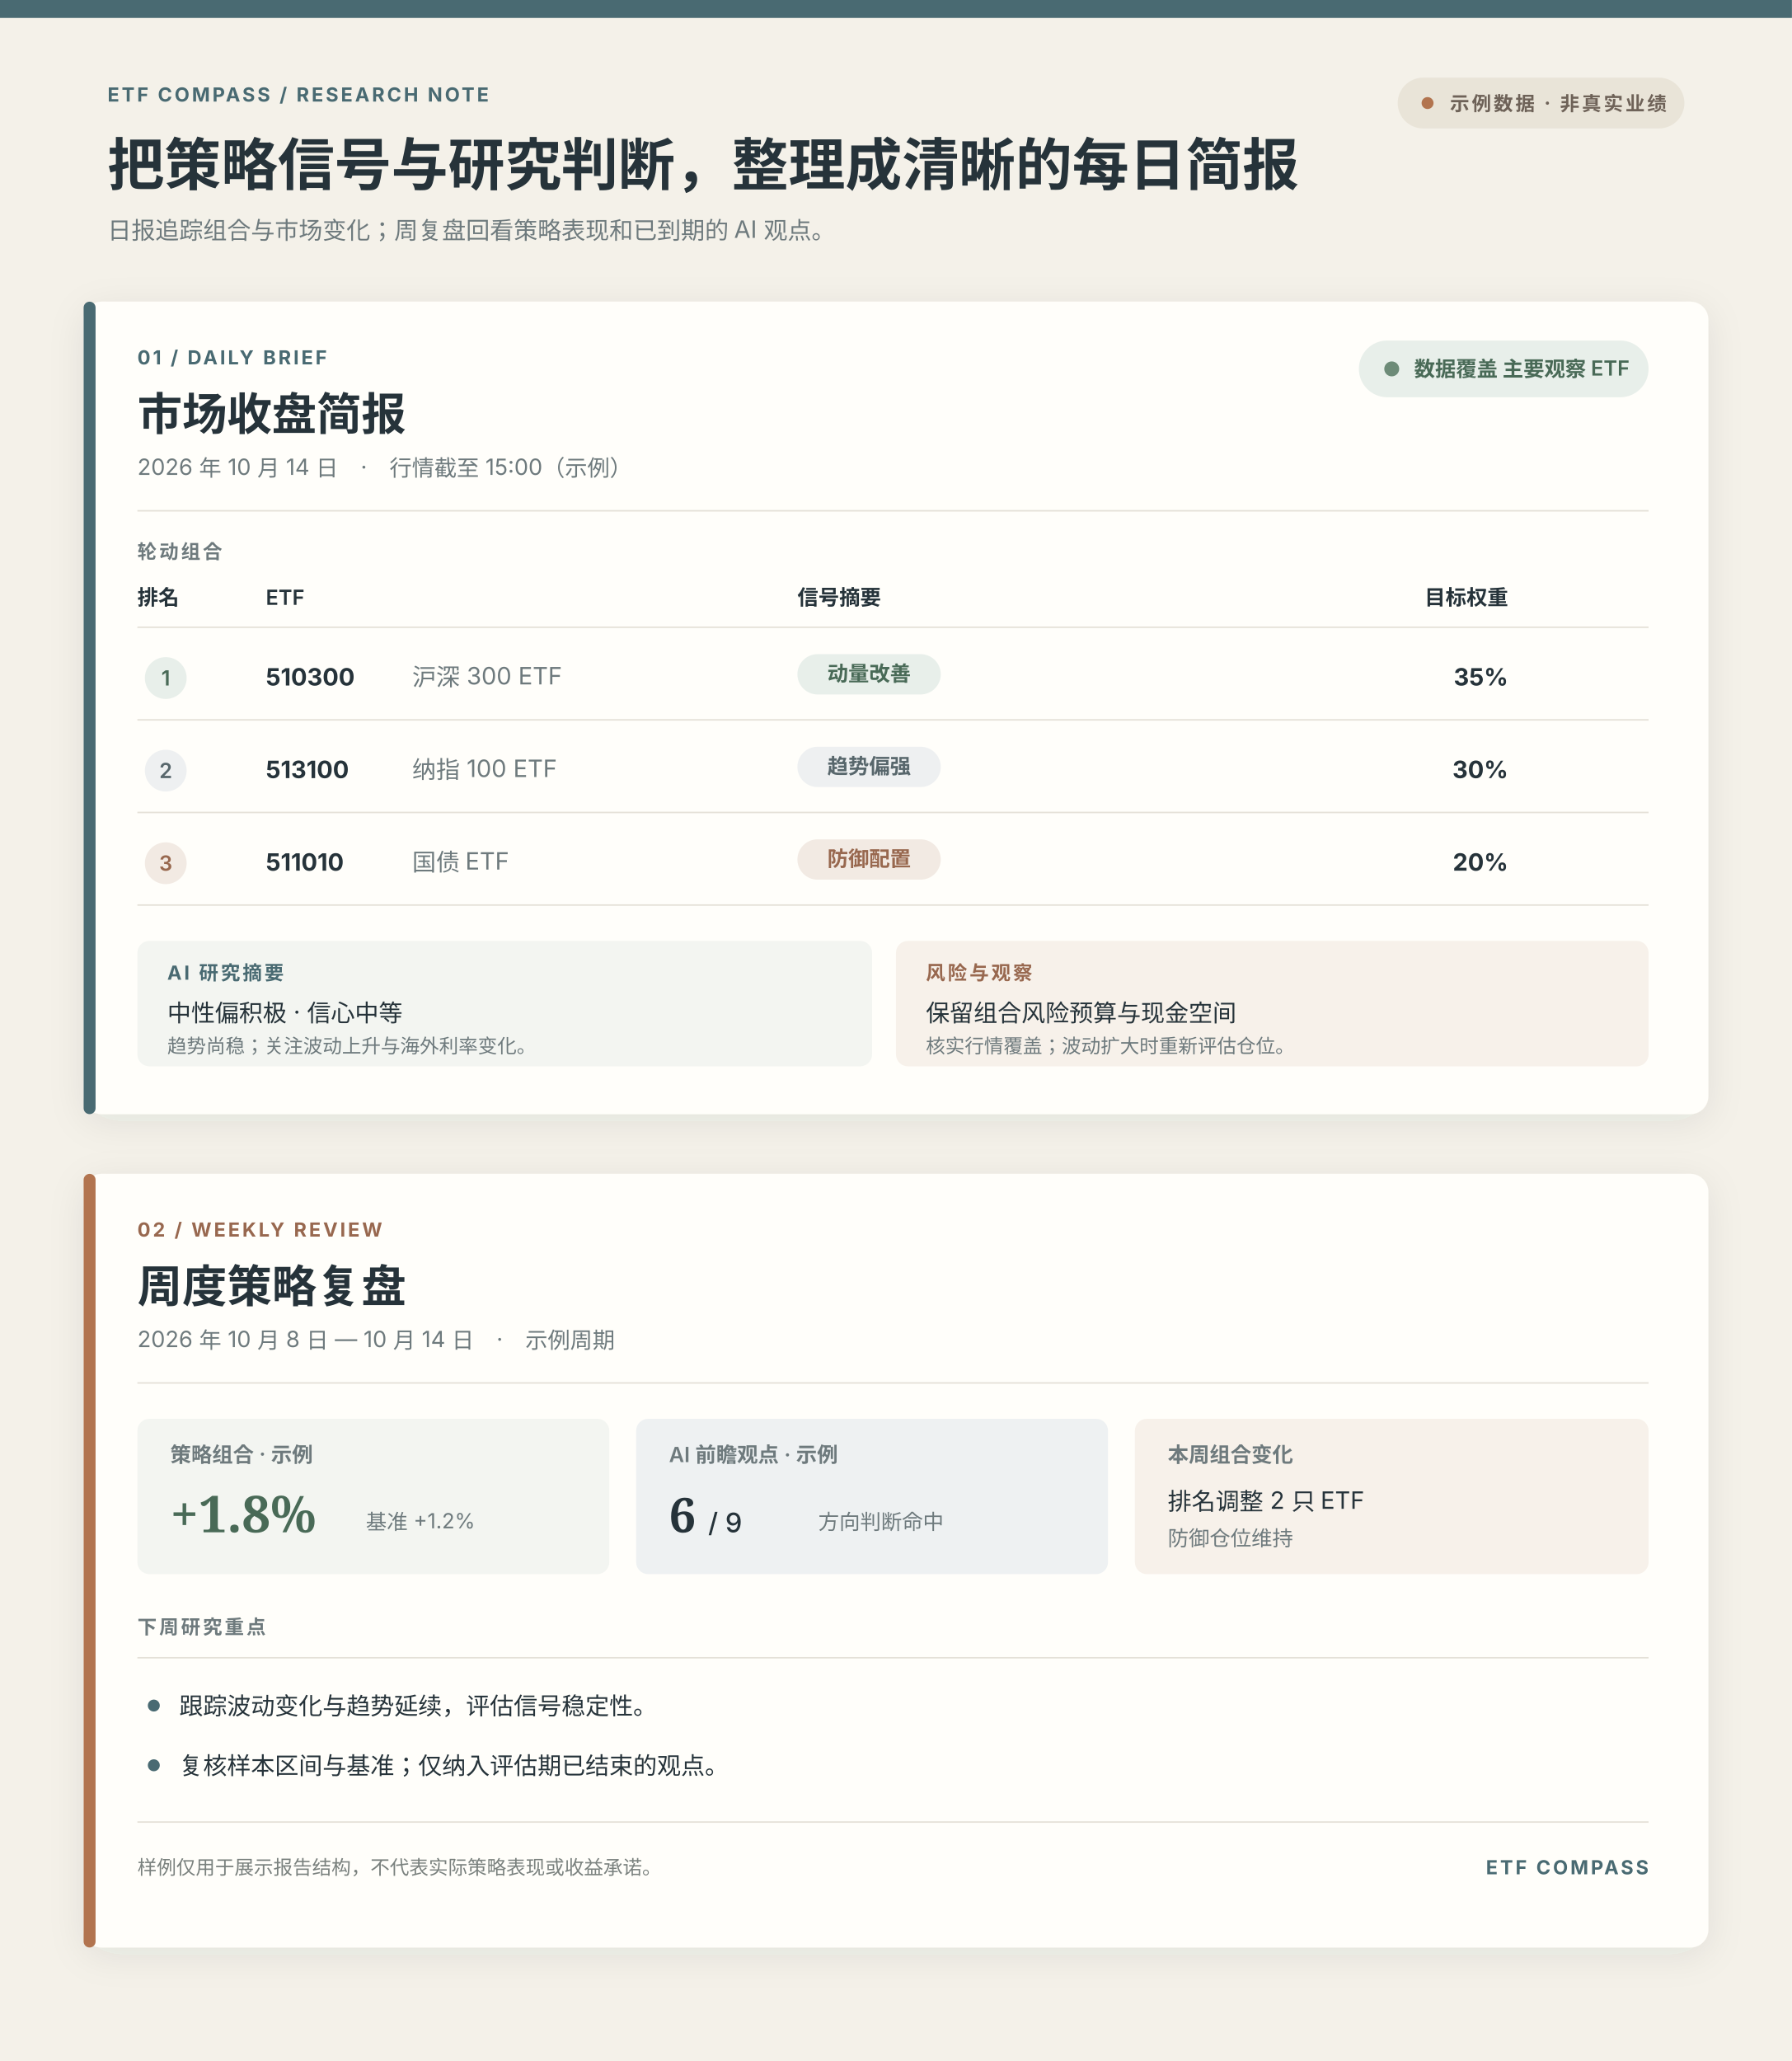
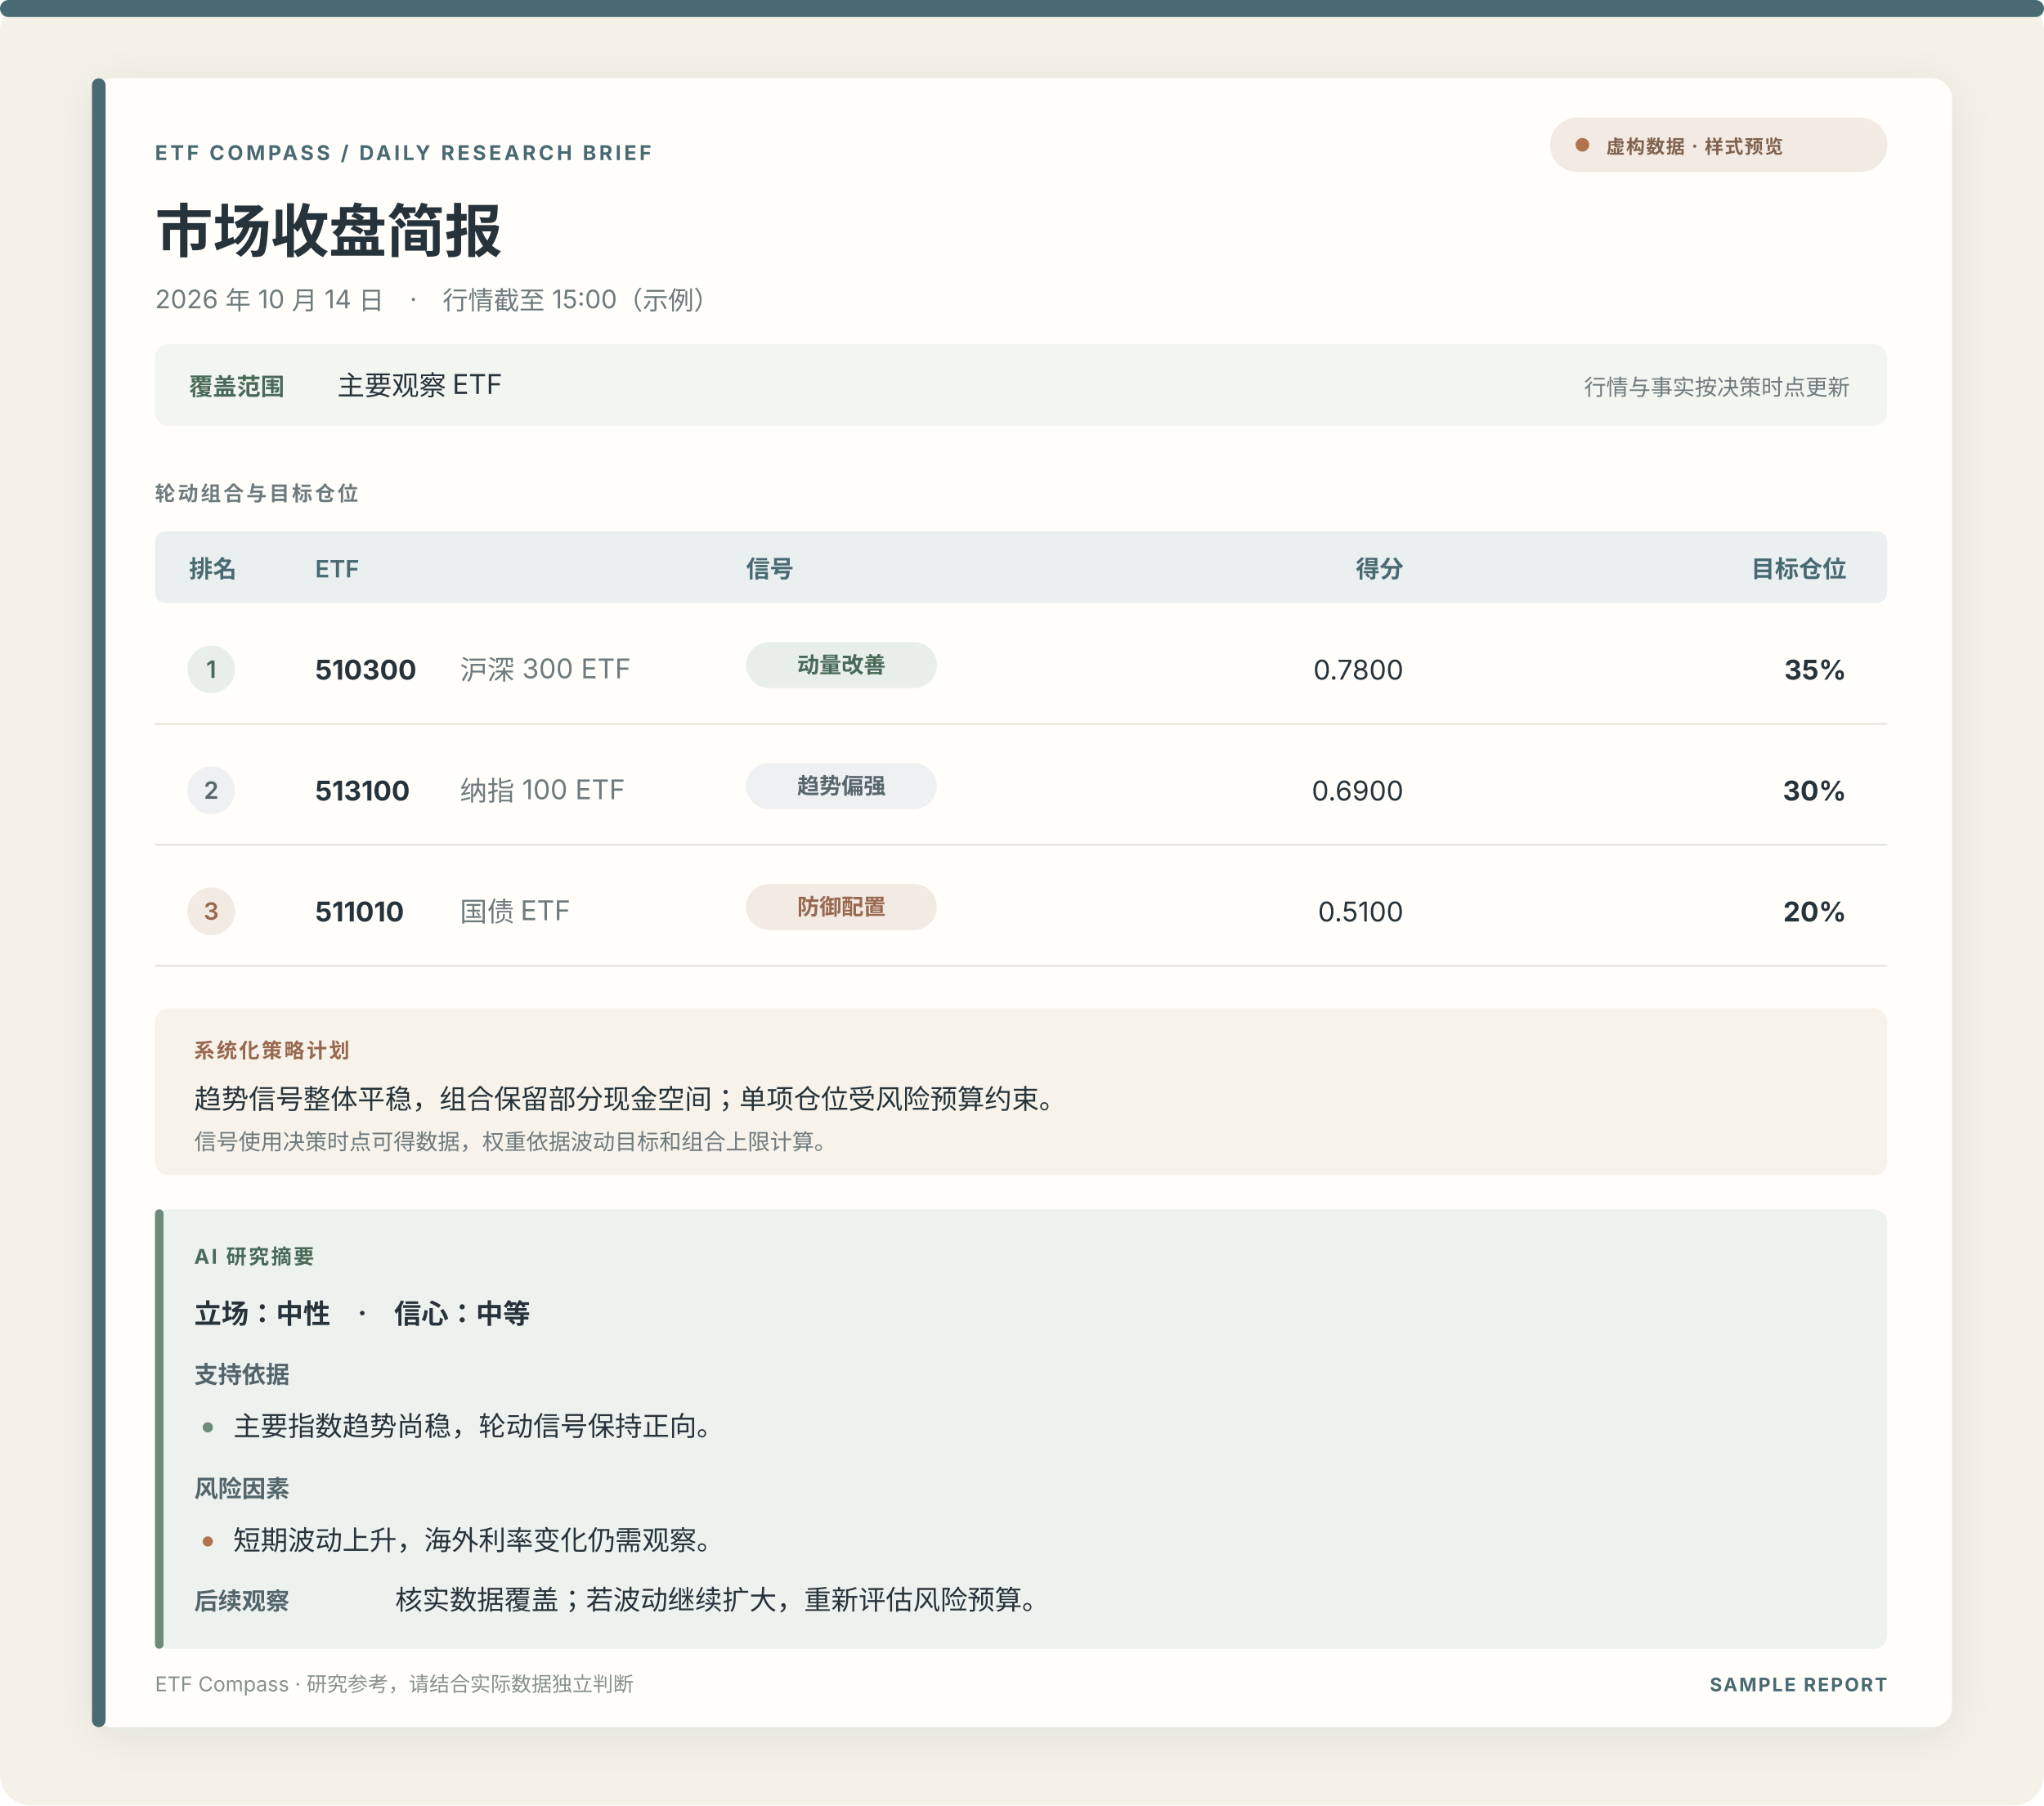
- <svg xmlns="http://www.w3.org/2000/svg" width="1200" height="1380" viewBox="0 0 1200 1380" role="img" aria-labelledby="title description">
+ <svg xmlns="http://www.w3.org/2000/svg" width="1200" height="1060" viewBox="0 0 1200 1060" role="img" aria-labelledby="title description">
  <defs>
    <filter id="shadow" x="-10%" y="-10%" width="120%" height="130%">
      <feDropShadow dx="0" dy="5" stdDeviation="12" flood-color="#26333A" flood-opacity="0.08" />
    </filter>
    <style>
      .sans { font-family: Inter, "Noto Sans SC", "Microsoft YaHei", Arial, sans-serif; }
      .serif { font-family: "Iowan Old Style", "Noto Serif SC", "Songti SC", Georgia, serif; }
      .ink { fill: #26333A; }
      .muted { fill: #6E7A7D; }
-       .smallcaps { font-size: 13px; font-weight: 700; letter-spacing: 1.6px; }
      .label { font-size: 14px; font-weight: 600; }
      .body { font-size: 16px; }
      .rule { stroke: #E5E1D8; stroke-width: 1; }
    </style>
  </defs>
-   <rect width="1200" height="1380" fill="#F4F1E9" />
-   <rect x="0" y="0" width="1200" height="12" fill="#496A72" />
-   <text x="72" y="68" class="sans smallcaps" fill="#496A72">ETF COMPASS  /  RESEARCH NOTE</text>
-   <text x="72" y="124" class="serif ink" font-size="38" font-weight="600">把策略信号与研究判断，整理成清晰的每日简报</text>
-   <text x="72" y="160" class="sans muted" font-size="16">日报追踪组合与市场变化；周复盘回看策略表现和已到期的 AI 观点。</text>
-   <rect x="936" y="52" width="192" height="34" rx="17" fill="#E9E4D8" />
-   <circle cx="956" cy="69" r="4" fill="#B2744F" />
-   <text x="971" y="74" class="sans smallcaps" font-size="11" fill="#6E6258">示例数据 · 非真实业绩</text>
+   <rect width="1200" height="1060" rx="18" fill="#F4F1E9" />
+   <rect x="0" y="0" width="1200" height="10" rx="5" fill="#496A72" />
  <g filter="url(#shadow)">
-     <rect x="56" y="202" width="1088" height="544" rx="12" fill="#FFFEFA" />
+     <rect x="54" y="46" width="1092" height="968" rx="12" fill="#FFFEFA" />
  </g>
-   <rect x="56" y="202" width="8" height="544" rx="4" fill="#496A72" />
-   <text x="92" y="244" class="sans smallcaps" fill="#496A72">01  /  DAILY BRIEF</text>
-   <text x="92" y="288" class="serif ink" font-size="30" font-weight="600">市场收盘简报</text>
-   <text x="92" y="318" class="sans muted" font-size="15">2026 年 10 月 14 日　·　行情截至 15:00（示例）</text>
-   <rect x="910" y="228" width="194" height="38" rx="19" fill="#E8EFEA" />
-   <circle cx="932" cy="247" r="5" fill="#6D8B78" />
-   <text x="947" y="252" class="sans label" fill="#496A57">数据覆盖  主要观察 ETF</text>
-   <line x1="92" y1="342" x2="1104" y2="342" class="rule" />
-   <text x="92" y="374" class="sans smallcaps muted">轮动组合</text>
-   <text x="92" y="405" class="sans label ink">排名</text>
-   <text x="178" y="405" class="sans label ink">ETF</text>
-   <text x="534" y="405" class="sans label ink">信号摘要</text>
-   <text x="1010" y="405" text-anchor="end" class="sans label ink">目标权重</text>
-   <line x1="92" y1="420" x2="1104" y2="420" class="rule" />
-   <circle cx="111" cy="454" r="14" fill="#E8EFEA" />
-   <text x="111" y="459" text-anchor="middle" class="sans label" fill="#496A57">1</text>
-   <text x="178" y="459" class="sans body ink" font-weight="700">510300</text>
-   <text x="276" y="459" class="sans body muted">沪深 300 ETF</text>
-   <rect x="534" y="438" width="96" height="27" rx="13.5" fill="#E8EFEA" />
-   <text x="582" y="456" text-anchor="middle" class="sans label" fill="#496A57">动量改善</text>
-   <text x="1010" y="459" text-anchor="end" class="sans body ink" font-weight="700">35%</text>
-   <line x1="92" y1="482" x2="1104" y2="482" class="rule" />
-   <circle cx="111" cy="516" r="14" fill="#EEF0F1" />
-   <text x="111" y="521" text-anchor="middle" class="sans label" fill="#58676C">2</text>
-   <text x="178" y="521" class="sans body ink" font-weight="700">513100</text>
-   <text x="276" y="521" class="sans body muted">纳指 100 ETF</text>
-   <rect x="534" y="500" width="96" height="27" rx="13.5" fill="#EEF0F1" />
-   <text x="582" y="518" text-anchor="middle" class="sans label" fill="#58676C">趋势偏强</text>
-   <text x="1010" y="521" text-anchor="end" class="sans body ink" font-weight="700">30%</text>
-   <line x1="92" y1="544" x2="1104" y2="544" class="rule" />
-   <circle cx="111" cy="578" r="14" fill="#F2EAE3" />
-   <text x="111" y="583" text-anchor="middle" class="sans label" fill="#98684F">3</text>
-   <text x="178" y="583" class="sans body ink" font-weight="700">511010</text>
-   <text x="276" y="583" class="sans body muted">国债 ETF</text>
-   <rect x="534" y="562" width="96" height="27" rx="13.5" fill="#F2EAE3" />
-   <text x="582" y="580" text-anchor="middle" class="sans label" fill="#98684F">防御配置</text>
-   <text x="1010" y="583" text-anchor="end" class="sans body ink" font-weight="700">20%</text>
-   <line x1="92" y1="606" x2="1104" y2="606" class="rule" />
-   <rect x="92" y="630" width="492" height="84" rx="8" fill="#F3F5F1" />
-   <text x="112" y="656" class="sans smallcaps" fill="#496A72">AI 研究摘要</text>
-   <text x="112" y="684" class="sans body ink">中性偏积极 · 信心中等</text>
-   <text x="112" y="705" class="sans" font-size="13" fill="#6E7A7D">趋势尚稳；关注波动上升与海外利率变化。</text>
-   <rect x="600" y="630" width="504" height="84" rx="8" fill="#F7F1EA" />
-   <text x="620" y="656" class="sans smallcaps" fill="#98684F">风险与观察</text>
-   <text x="620" y="684" class="sans body ink">保留组合风险预算与现金空间</text>
-   <text x="620" y="705" class="sans" font-size="13" fill="#6E7A7D">核实行情覆盖；波动扩大时重新评估仓位。</text>
-   <g filter="url(#shadow)">
-     <rect x="56" y="786" width="1088" height="518" rx="12" fill="#FFFEFA" />
-   </g>
-   <rect x="56" y="786" width="8" height="518" rx="4" fill="#B2744F" />
-   <text x="92" y="828" class="sans smallcaps" fill="#98684F">02  /  WEEKLY REVIEW</text>
-   <text x="92" y="872" class="serif ink" font-size="30" font-weight="600">周度策略复盘</text>
-   <text x="92" y="902" class="sans muted" font-size="15">2026 年 10 月 8 日 — 10 月 14 日　·　示例周期</text>
-   <line x1="92" y1="926" x2="1104" y2="926" class="rule" />
-   <rect x="92" y="950" width="316" height="104" rx="8" fill="#F3F5F1" />
-   <text x="114" y="979" class="sans label muted">策略组合 · 示例</text>
-   <text x="114" y="1026" class="serif" font-size="34" font-weight="600" fill="#496A57">+1.8%</text>
-   <text x="245" y="1024" class="sans" font-size="14" fill="#6E7A7D">基准 +1.2%</text>
-   <rect x="426" y="950" width="316" height="104" rx="8" fill="#EEF1F2" />
-   <text x="448" y="979" class="sans label muted">AI 前瞻观点 · 示例</text>
-   <text x="448" y="1026" class="serif ink" font-size="32" font-weight="600">6 <tspan class="sans" font-size="18" font-weight="500">/ 9</tspan>
-   </text>
-   <text x="548" y="1024" class="sans" font-size="14" fill="#6E7A7D">方向判断命中</text>
-   <rect x="760" y="950" width="344" height="104" rx="8" fill="#F7F1EA" />
-   <text x="782" y="979" class="sans label muted">本周组合变化</text>
-   <text x="782" y="1011" class="sans body ink">排名调整 2 只 ETF</text>
-   <text x="782" y="1035" class="sans" font-size="14" fill="#6E7A7D">防御仓位维持</text>
-   <text x="92" y="1094" class="sans smallcaps muted">下周研究重点</text>
-   <line x1="92" y1="1110" x2="1104" y2="1110" class="rule" />
-   <circle cx="103" cy="1142" r="4" fill="#496A72" />
-   <text x="120" y="1148" class="sans body ink">跟踪波动变化与趋势延续，评估信号稳定性。</text>
-   <circle cx="103" cy="1182" r="4" fill="#496A72" />
-   <text x="120" y="1188" class="sans body ink">复核样本区间与基准；仅纳入评估期已结束的观点。</text>
-   <line x1="92" y1="1220" x2="1104" y2="1220" class="rule" />
-   <text x="92" y="1255" class="sans" font-size="13" fill="#7A817E">样例仅用于展示报告结构，不代表实际策略表现或收益承诺。</text>
-   <text x="1104" y="1255" text-anchor="end" class="sans smallcaps" fill="#496A72">ETF COMPASS</text>
+   <rect x="54" y="46" width="8" height="968" rx="4" fill="#496A72" />
+   <text x="91" y="94" class="sans" font-size="12" font-weight="700" letter-spacing="1.7" fill="#496A72">ETF COMPASS  /  DAILY RESEARCH BRIEF</text>
+   <rect x="910" y="69" width="198" height="32" rx="16" fill="#F2EAE3" />
+   <circle cx="929" cy="85" r="4" fill="#B2744F" />
+   <text x="943" y="90" class="sans" font-size="11" font-weight="700" letter-spacing=".7" fill="#80634F">虚构数据 · 样式预览</text>
+   <text x="91" y="148" class="serif ink" font-size="34" font-weight="600">市场收盘简报</text>
+   <text x="91" y="181" class="sans muted" font-size="15">2026 年 10 月 14 日　·　行情截至 15:00（示例）</text>
+   <rect x="91" y="202" width="1017" height="48" rx="8" fill="#F3F5F1" />
+   <text x="111" y="232" class="sans label" fill="#496A57">覆盖范围</text>
+   <text x="198" y="232" class="sans body ink">主要观察 ETF</text>
+   <text x="1086" y="232" text-anchor="end" class="sans" font-size="13" fill="#6E7A7D">行情与事实按决策时点更新</text>
+   <text x="91" y="294" class="sans" font-size="12" font-weight="700" letter-spacing="1.4" fill="#6E7A7D">轮动组合与目标仓位</text>
+   <rect x="91" y="312" width="1017" height="42" rx="6" fill="#EAF0EF" />
+   <text x="111" y="339" class="sans label" fill="#496A72">排名</text>
+   <text x="185" y="339" class="sans label" fill="#496A72">ETF</text>
+   <text x="438" y="339" class="sans label" fill="#496A72">信号</text>
+   <text x="824" y="339" text-anchor="end" class="sans label" fill="#496A72">得分</text>
+   <text x="1084" y="339" text-anchor="end" class="sans label" fill="#496A72">目标仓位</text>
+   <circle cx="124" cy="393" r="14" fill="#E8EFEA" />
+   <text x="124" y="398" text-anchor="middle" class="sans label" fill="#496A57">1</text>
+   <text x="185" y="399" class="sans body ink" font-weight="700">510300</text>
+   <text x="270" y="399" class="sans body muted">沪深 300 ETF</text>
+   <rect x="438" y="377" width="112" height="27" rx="13.5" fill="#E8EFEA" />
+   <text x="494" y="395" text-anchor="middle" class="sans" font-size="13" font-weight="600" fill="#496A57">动量改善</text>
+   <text x="824" y="399" text-anchor="end" class="sans body ink">0.7800</text>
+   <text x="1084" y="399" text-anchor="end" class="sans body ink" font-weight="700">35%</text>
+   <line x1="91" y1="425" x2="1108" y2="425" class="rule" />
+   <circle cx="124" cy="464" r="14" fill="#EEF0F1" />
+   <text x="124" y="469" text-anchor="middle" class="sans label" fill="#58676C">2</text>
+   <text x="185" y="470" class="sans body ink" font-weight="700">513100</text>
+   <text x="270" y="470" class="sans body muted">纳指 100 ETF</text>
+   <rect x="438" y="448" width="112" height="27" rx="13.5" fill="#EEF0F1" />
+   <text x="494" y="466" text-anchor="middle" class="sans" font-size="13" font-weight="600" fill="#58676C">趋势偏强</text>
+   <text x="824" y="470" text-anchor="end" class="sans body ink">0.6900</text>
+   <text x="1084" y="470" text-anchor="end" class="sans body ink" font-weight="700">30%</text>
+   <line x1="91" y1="496" x2="1108" y2="496" class="rule" />
+   <circle cx="124" cy="535" r="14" fill="#F2EAE3" />
+   <text x="124" y="540" text-anchor="middle" class="sans label" fill="#98684F">3</text>
+   <text x="185" y="541" class="sans body ink" font-weight="700">511010</text>
+   <text x="270" y="541" class="sans body muted">国债 ETF</text>
+   <rect x="438" y="519" width="112" height="27" rx="13.5" fill="#F2EAE3" />
+   <text x="494" y="537" text-anchor="middle" class="sans" font-size="13" font-weight="600" fill="#98684F">防御配置</text>
+   <text x="824" y="541" text-anchor="end" class="sans body ink">0.5100</text>
+   <text x="1084" y="541" text-anchor="end" class="sans body ink" font-weight="700">20%</text>
+   <line x1="91" y1="567" x2="1108" y2="567" class="rule" />
+   <rect x="91" y="592" width="1017" height="98" rx="8" fill="#F7F3EB" />
+   <text x="114" y="621" class="sans" font-size="12" font-weight="700" letter-spacing="1.2" fill="#98684F">系统化策略计划</text>
+   <text x="114" y="651" class="sans body ink">趋势信号整体平稳，组合保留部分现金空间；单项仓位受风险预算约束。</text>
+   <text x="114" y="675" class="sans" font-size="13" fill="#6E7A7D">信号使用决策时点可得数据，权重依据波动目标和组合上限计算。</text>
+   <rect x="91" y="710" width="1017" height="258" rx="8" fill="#EEF2EF" />
+   <rect x="91" y="710" width="5" height="258" rx="2.5" fill="#6D8B78" />
+   <text x="114" y="742" class="sans" font-size="12" font-weight="700" letter-spacing="1.2" fill="#496A57">AI 研究摘要</text>
+   <text x="114" y="777" class="sans body ink" font-weight="700">立场：中性　·　信心：中等</text>
+   <text x="114" y="812" class="sans label" fill="#52656A">支持依据</text>
+   <circle cx="122" cy="838" r="3" fill="#6D8B78" />
+   <text x="137" y="843" class="sans body ink">主要指数趋势尚稳，轮动信号保持正向。</text>
+   <text x="114" y="879" class="sans label" fill="#52656A">风险因素</text>
+   <circle cx="122" cy="905" r="3" fill="#B2744F" />
+   <text x="137" y="910" class="sans body ink">短期波动上升，海外利率变化仍需观察。</text>
+   <text x="114" y="945" class="sans label" fill="#52656A">后续观察</text>
+   <text x="232" y="945" class="sans body ink">核实数据覆盖；若波动继续扩大，重新评估风险预算。</text>
+   <text x="91" y="993" class="sans" font-size="12" fill="#87918E">ETF Compass · 研究参考，请结合实际数据独立判断</text>
+   <text x="1108" y="993" text-anchor="end" class="sans" font-size="11" font-weight="700" letter-spacing="1" fill="#496A72">SAMPLE REPORT</text>
</svg>
